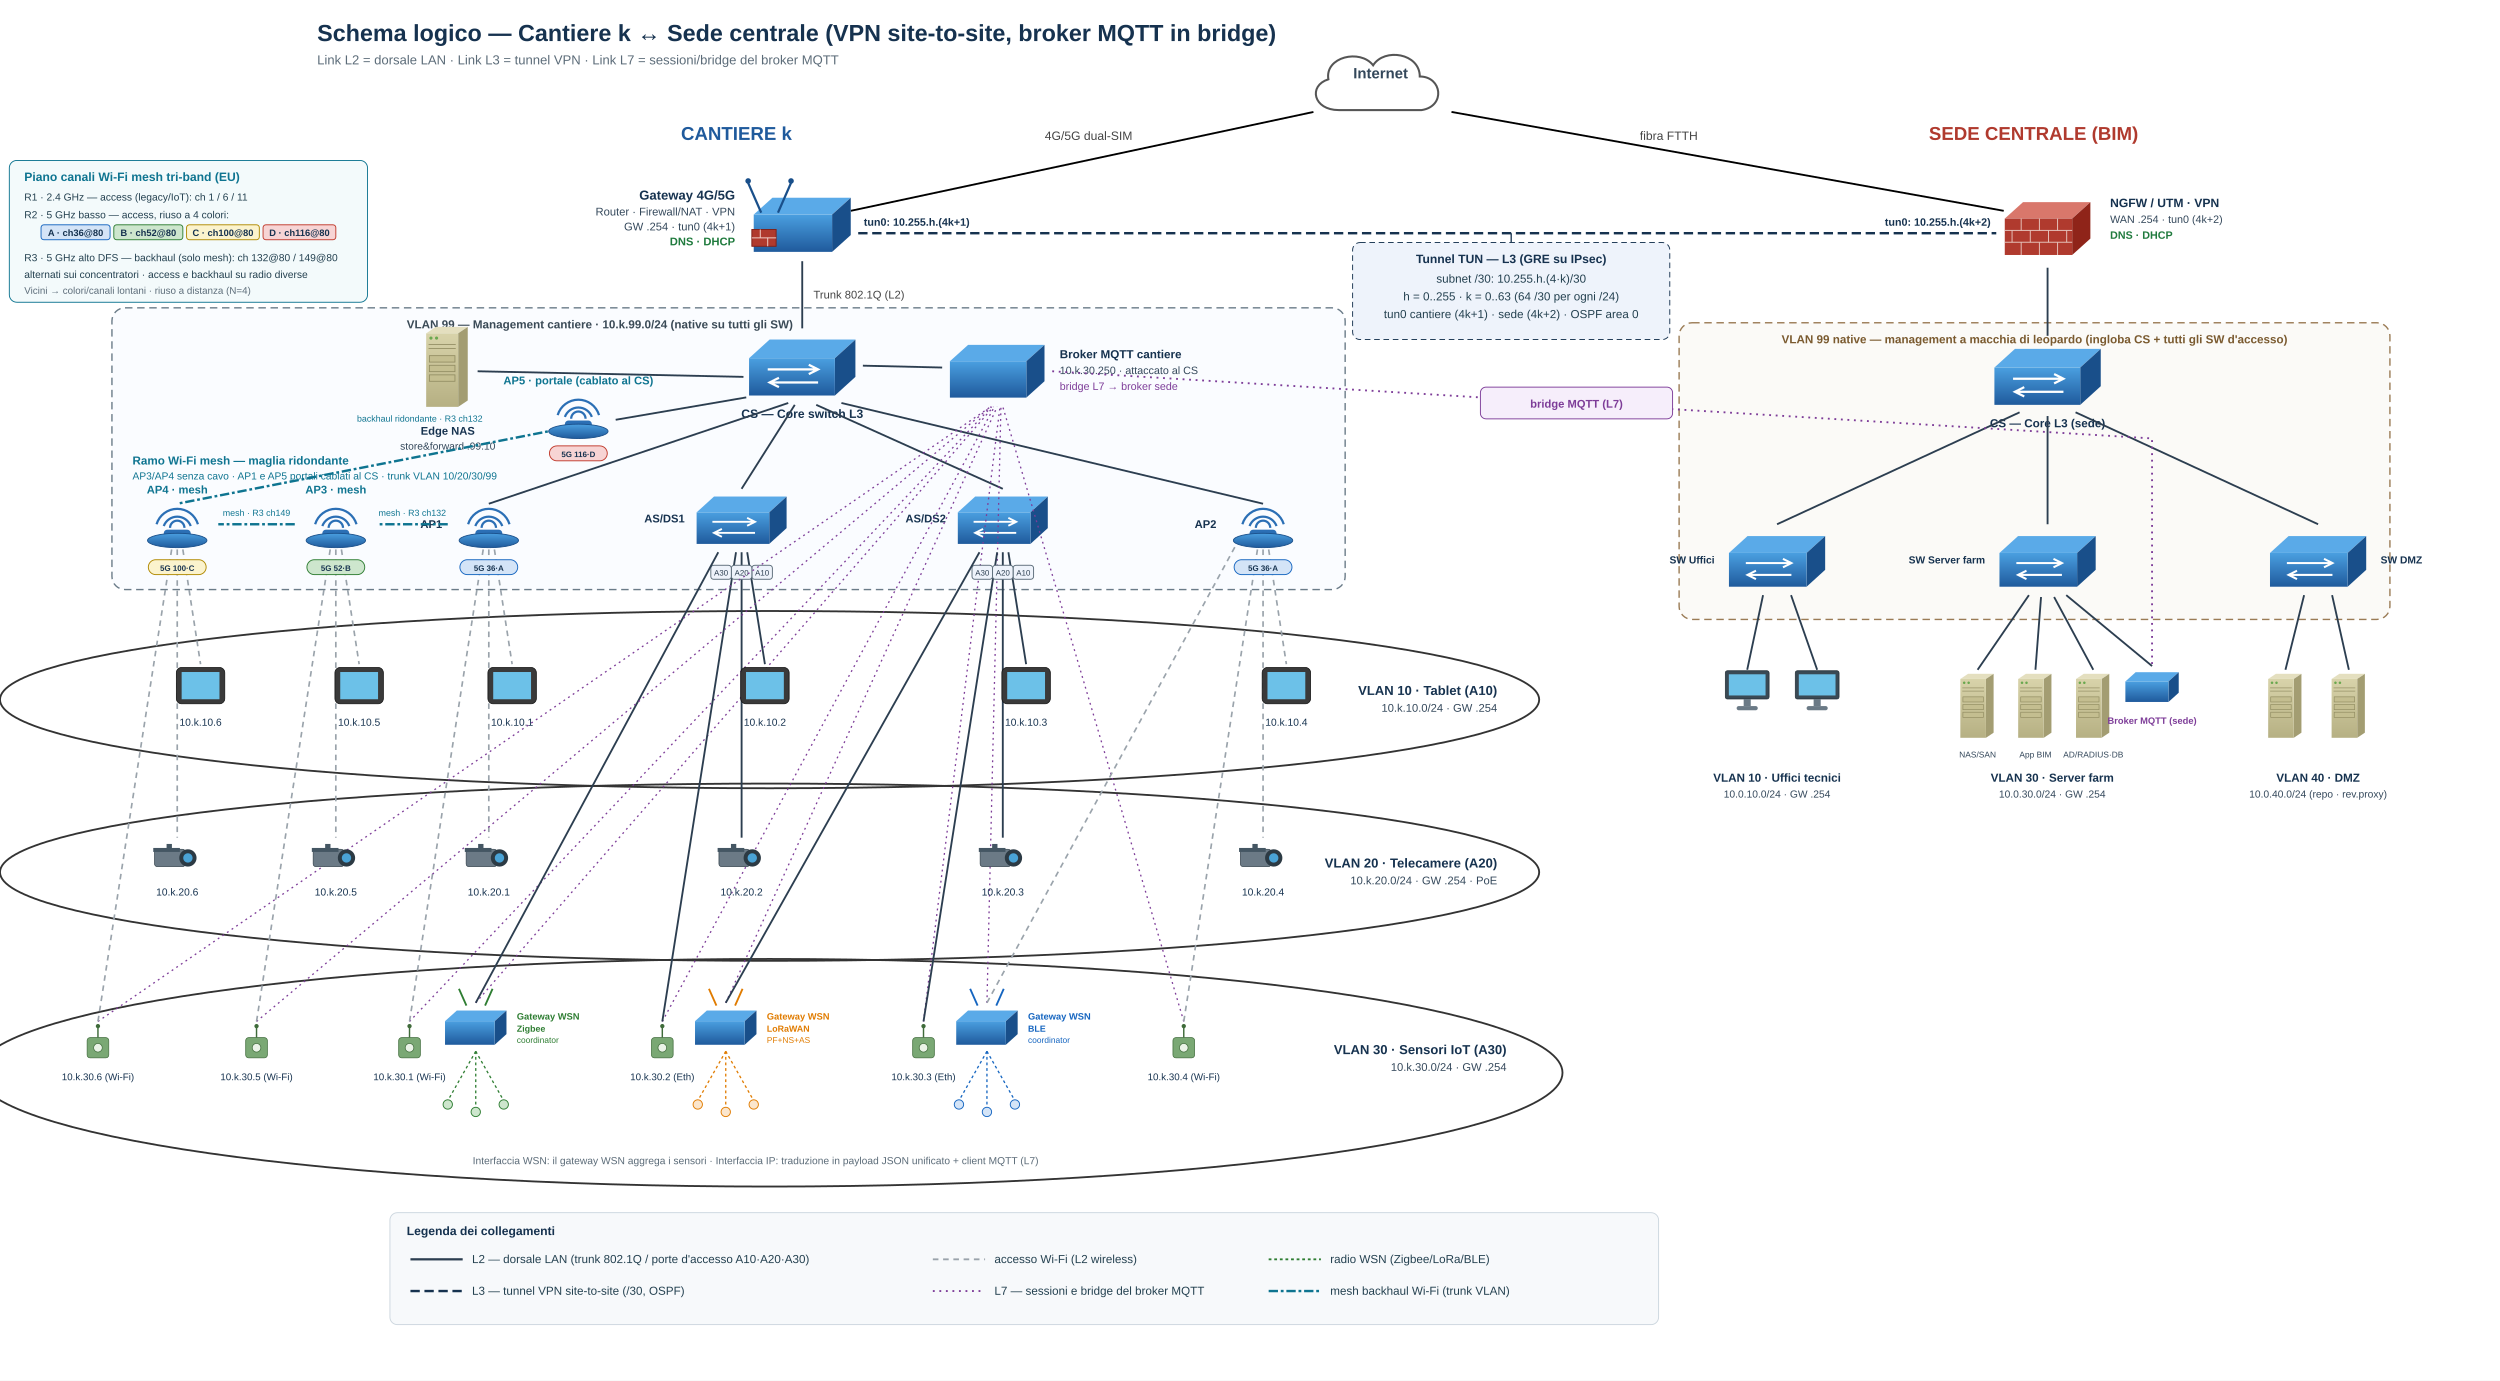
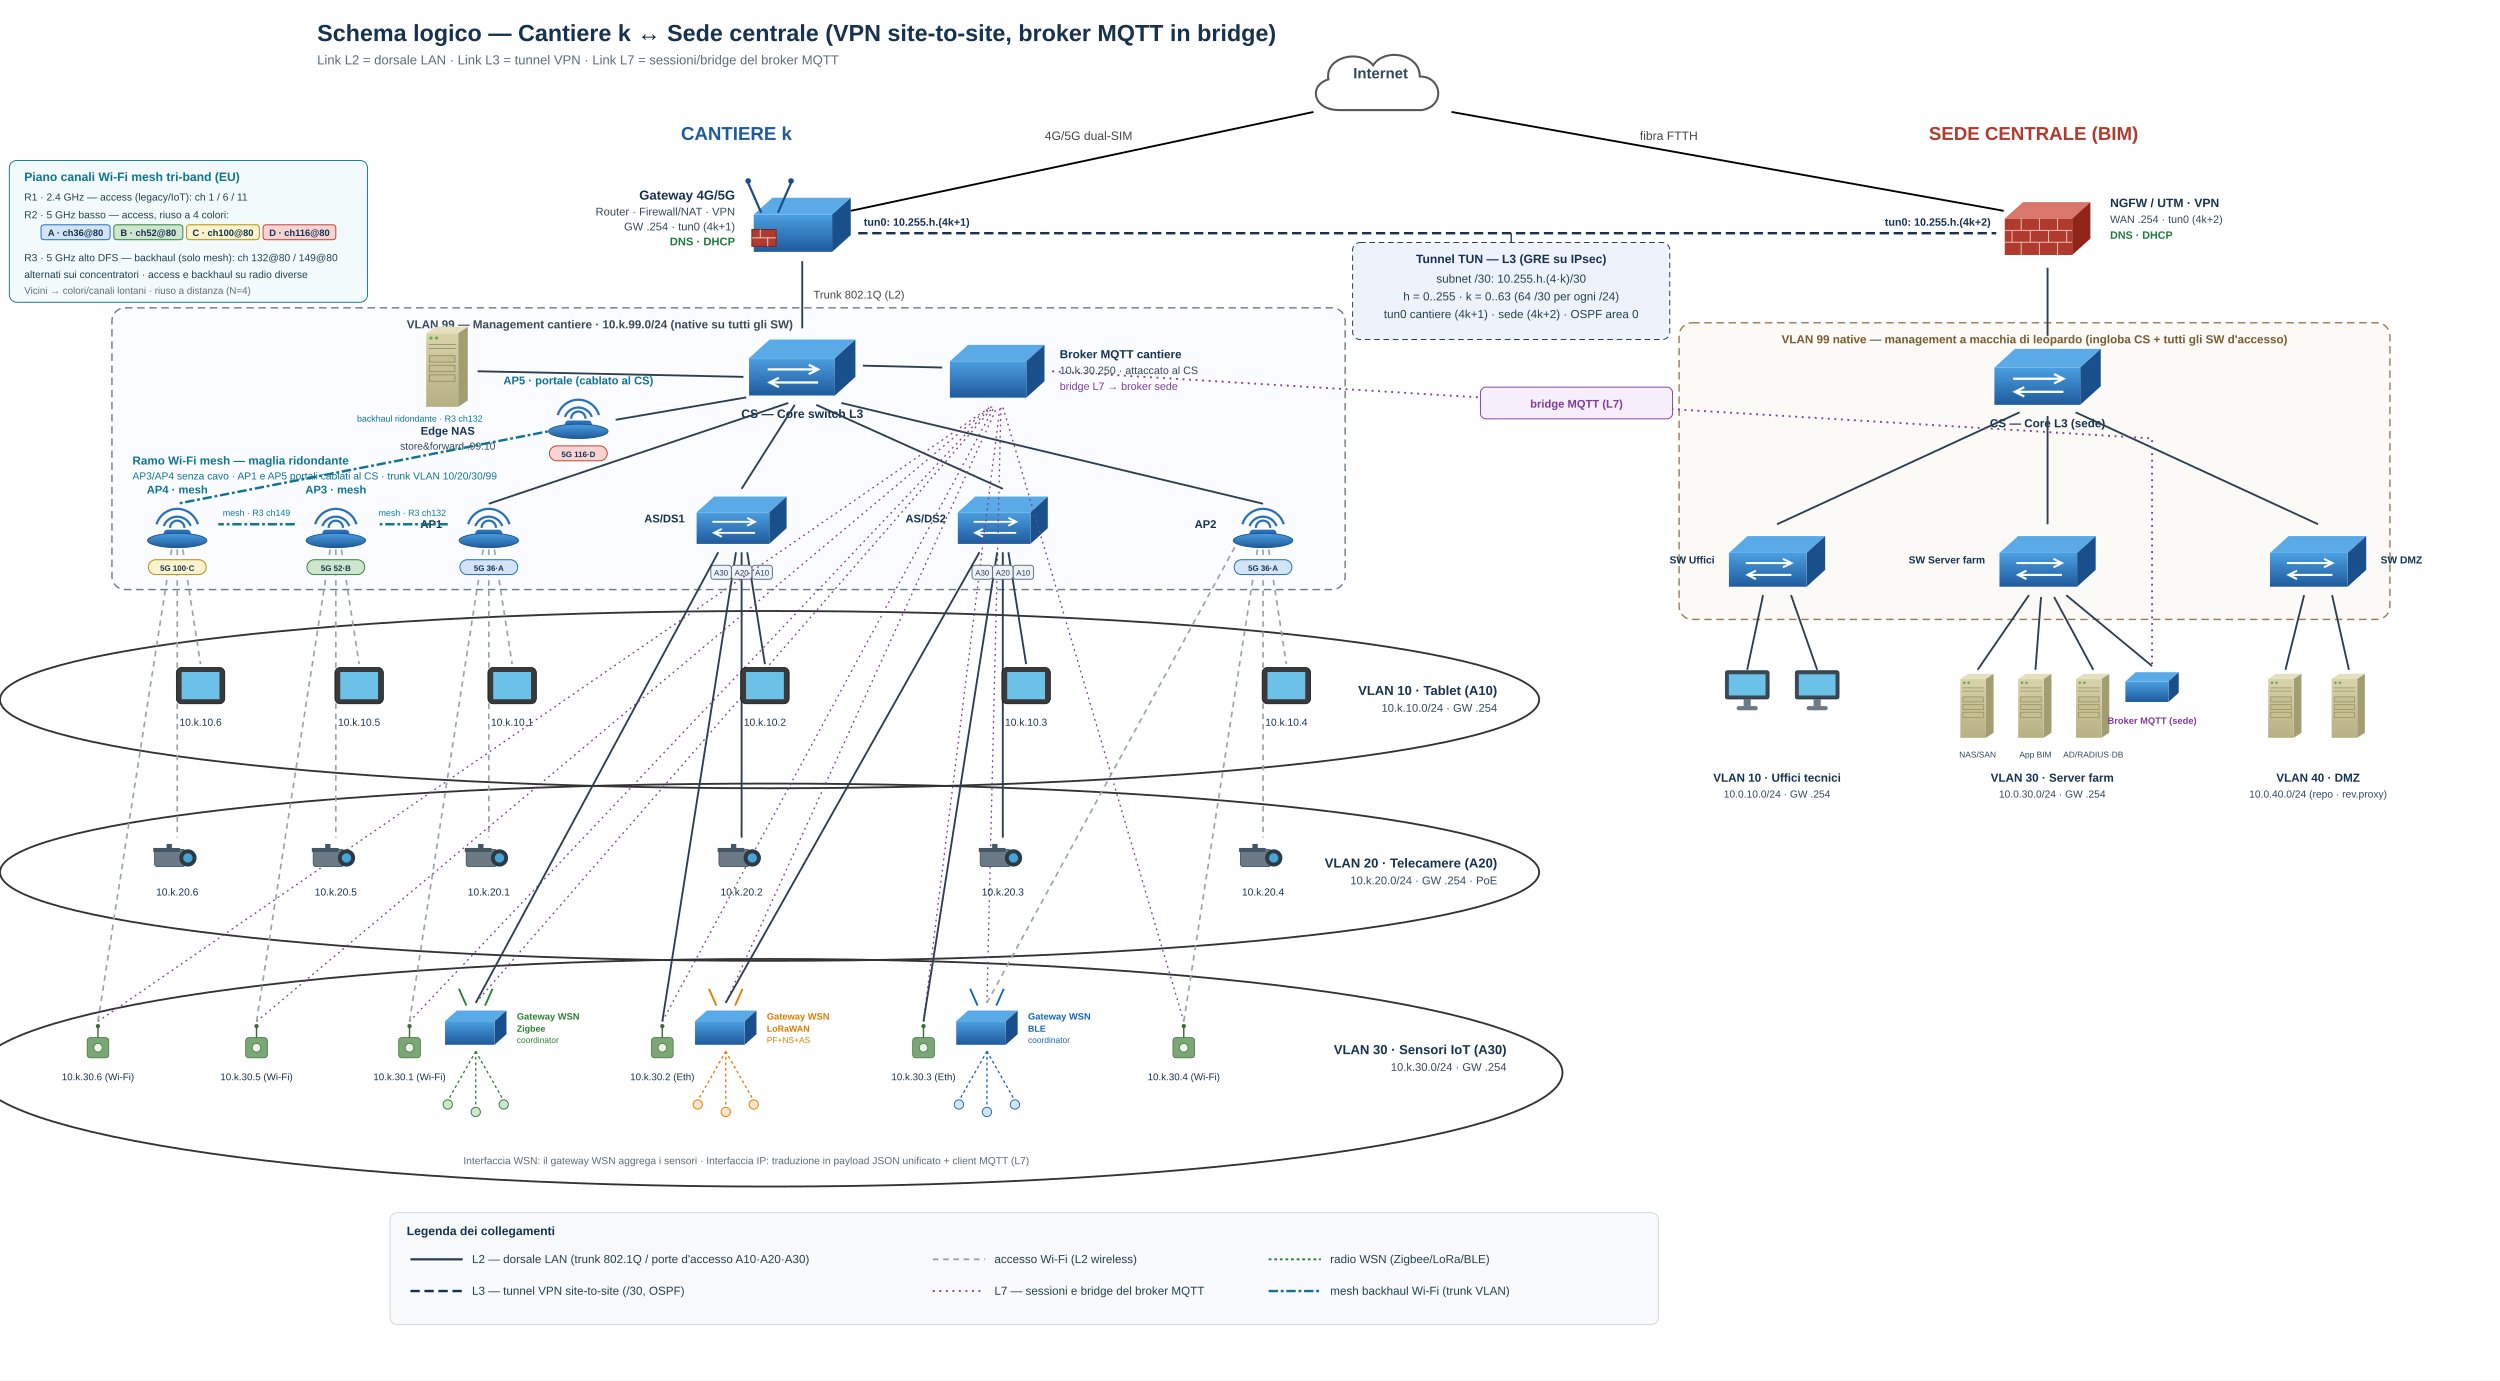
<svg xmlns="http://www.w3.org/2000/svg" viewBox="-300 0 2680 1480" font-family="'Segoe UI', Arial, sans-serif">
  <defs>
    <linearGradient id="gBlue" x1="0" y1="0" x2="0" y2="1">
      <stop offset="0" stop-color="#4a9fe0" />
      <stop offset="1" stop-color="#1f5a9c" />
    </linearGradient>
    <linearGradient id="gBeige" x1="0" y1="0" x2="0" y2="1">
      <stop offset="0" stop-color="#d8d3aa" />
      <stop offset="1" stop-color="#b6b083" />
    </linearGradient>
    <symbol id="sw" viewBox="0 0 130 84">
      <polygon points="8,34 30,14 122,14 100,34" fill="#5aaae8" />
      <polygon points="100,34 122,14 122,54 100,74" fill="#194f8a" />
      <rect x="8" y="34" width="92" height="40" fill="url(#gBlue)" />
      <path d="M28 46 H80 M72 41 L82 46 L72 51" stroke="#fff" stroke-width="2.4" fill="none" />
      <path d="M82 60 H30 M40 55 L30 60 L40 65" stroke="#fff" stroke-width="2.4" fill="none" />
    </symbol>
    <symbol id="box" viewBox="0 0 120 80">
      <polygon points="8,30 28,12 112,12 92,30" fill="#5aaae8" />
      <polygon points="92,30 112,12 112,52 92,70" fill="#194f8a" />
      <rect x="8" y="30" width="84" height="40" fill="url(#gBlue)" />
    </symbol>
    <symbol id="srv" viewBox="0 0 70 112">
      <polygon points="8,12 20,4 60,4 48,12" fill="#e4dfbf" />
      <polygon points="48,12 60,4 60,96 48,104" fill="#a39d72" />
      <rect x="8" y="12" width="40" height="92" fill="url(#gBeige)" />
      <circle cx="14" cy="18" r="2" fill="#6aa84f" />
      <circle cx="21" cy="18" r="2" fill="#6aa84f" />
      <line x1="11" y1="26" x2="45" y2="26" stroke="#8f8a5f" />
      <line x1="11" y1="31" x2="45" y2="31" stroke="#8f8a5f" />
      <rect x="12" y="40" width="32" height="8" fill="#c4be90" stroke="#8f8a5f" />
      <rect x="12" y="52" width="32" height="8" fill="#c4be90" stroke="#8f8a5f" />
      <rect x="12" y="64" width="32" height="8" fill="#c4be90" stroke="#8f8a5f" />
    </symbol>
    <symbol id="tab" viewBox="0 0 74 56">
      <rect x="5" y="4" width="64" height="48" rx="7" fill="#3a3a3a" stroke="#111" />
      <rect x="12" y="10" width="50" height="36" fill="#6cc1e8" />
    </symbol>
    <symbol id="cam" viewBox="0 0 84 56">
      <rect x="26" y="8" width="8" height="8" fill="#445663" />
      <rect x="8" y="16" width="46" height="26" rx="4" fill="#6b7a86" stroke="#2c3a44" />
      <rect x="6" y="14" width="40" height="6" fill="#445663" />
      <circle cx="58" cy="29" r="13" fill="#2c3a44" />
      <circle cx="58" cy="29" r="7" fill="#4aa3d6" />
    </symbol>
    <symbol id="sen" viewBox="0 0 44 56">
      <line x1="22" y1="22" x2="22" y2="7" stroke="#3f6b3a" stroke-width="2" />
      <circle cx="22" cy="6" r="3" fill="#3f6b3a" />
      <rect x="7" y="22" width="30" height="28" rx="4" fill="#7aa874" stroke="#3f6b3a" />
      <circle cx="22" cy="36" r="6" fill="#eaf3e7" stroke="#3f6b3a" />
    </symbol>
    <symbol id="ap" viewBox="0 0 90 56">
      <path d="M22 28 A24 24 0 0 1 68 28" stroke="#2b6fb5" stroke-width="2.5" fill="none" />
      <path d="M30 30 A16 16 0 0 1 60 30" stroke="#2b6fb5" stroke-width="2.5" fill="none" />
      <path d="M37 32 A8 8 0 0 1 53 32" stroke="#2b6fb5" stroke-width="2.5" fill="none" />
      <rect x="30" y="34" width="30" height="10" rx="4" fill="#2b6fb5" />
      <ellipse cx="45" cy="46" rx="33" ry="8" fill="url(#gBlue)" stroke="#194f8a" />
    </symbol>
    <symbol id="pc" viewBox="0 0 74 66">
      <rect x="6" y="4" width="62" height="40" rx="3" fill="#3a4a55" stroke="#1f2b33" />
      <rect x="11" y="9" width="52" height="30" fill="#6cc1e8" />
      <rect x="32" y="44" width="10" height="10" fill="#6b7a86" />
      <rect x="22" y="54" width="30" height="6" rx="3" fill="#6b7a86" />
    </symbol>
    <symbol id="fw" viewBox="0 0 110 84">
      <polygon points="8,30 28,12 102,12 82,30" fill="#d9776b" />
      <polygon points="82,30 102,12 102,52 82,70" fill="#8f2419" />
      <rect x="8" y="30" width="74" height="40" fill="#b03a2e" />
      <line x1="8" y1="43" x2="82" y2="43" stroke="#e8c9c2" />
      <line x1="8" y1="56" x2="82" y2="56" stroke="#e8c9c2" />
      <line x1="26" y1="30" x2="26" y2="43" stroke="#e8c9c2" />
      <line x1="46" y1="30" x2="46" y2="43" stroke="#e8c9c2" />
      <line x1="66" y1="30" x2="66" y2="43" stroke="#e8c9c2" />
      <line x1="16" y1="43" x2="16" y2="56" stroke="#e8c9c2" />
      <line x1="36" y1="43" x2="36" y2="56" stroke="#e8c9c2" />
      <line x1="56" y1="43" x2="56" y2="56" stroke="#e8c9c2" />
      <line x1="76" y1="43" x2="76" y2="56" stroke="#e8c9c2" />
      <line x1="26" y1="56" x2="26" y2="70" stroke="#e8c9c2" />
      <line x1="46" y1="56" x2="46" y2="70" stroke="#e8c9c2" />
      <line x1="66" y1="56" x2="66" y2="70" stroke="#e8c9c2" />
    </symbol>
    <symbol id="cloud" viewBox="0 0 200 120">
      <path d="M55 100 C28 100 22 74 44 67 C40 43 78 34 92 52 C104 33 142 39 142 64 C166 64 170 96 144 100 Z" fill="#fff" stroke="#555" stroke-width="2.2" />
    </symbol>
  </defs>
  <rect x="-300" y="0" width="2680" height="1480" fill="#ffffff" />
  <text x="40" y="44" font-size="25" font-weight="700" fill="#16324f">Schema logico — Cantiere k ↔ Sede centrale (VPN site-to-site, broker MQTT in bridge)</text>
  <text x="40" y="69" font-size="14" fill="#5b6b78">Link L2 = dorsale LAN · Link L3 = tunnel VPN · Link L7 = sessioni/bridge del broker MQTT</text>
  <text x="430" y="150" font-size="20" font-weight="700" fill="#1f5a9c">CANTIERE k</text>
  <text x="1880" y="150" font-size="20" font-weight="700" fill="#b03a2e" text-anchor="middle">SEDE CENTRALE (BIM)</text>
  <use href="#cloud" x="1080" y="18" width="200" height="120" />
  <text x="1180" y="84" font-size="16" font-weight="600" text-anchor="middle" fill="#33475a">Internet</text>
  <line x1="612" y1="226" x2="1108" y2="120" stroke="#000" stroke-width="2" />
  <text x="820" y="150" font-size="13" fill="#444">4G/5G dual-SIM</text>
  <line x1="1848" y1="226" x2="1256" y2="120" stroke="#000" stroke-width="2" />
  <text x="1520" y="150" font-size="13" text-anchor="end" fill="#444">fibra FTTH</text>
  <line x1="620" y1="250" x2="1840" y2="250" stroke="#16324f" stroke-width="2.6" stroke-dasharray="10 5" />
  <text x="626" y="242" font-size="11.5" font-weight="700" fill="#16324f">tun0: 10.255.h.(4k+1)</text>
  <text x="1834" y="242" font-size="11.5" font-weight="700" text-anchor="end" fill="#16324f">tun0: 10.255.h.(4k+2)</text>
  <line x1="1320" y1="250" x2="1320" y2="260" stroke="#16324f" stroke-width="1.4" />
  <rect x="1150" y="260" width="340" height="104" rx="8" fill="#eef3fb" stroke="#16324f" stroke-dasharray="6 4" />
  <text x="1320" y="282" font-size="13" font-weight="700" text-anchor="middle" fill="#16324f">Tunnel TUN — L3 (GRE su IPsec)</text>
  <text x="1320" y="303" font-size="12.5" text-anchor="middle" fill="#23404f">subnet /30: 10.255.h.(4·k)/30</text>
  <text x="1320" y="322" font-size="12.5" text-anchor="middle" fill="#23404f">h = 0..255 · k = 0..63  (64 /30 per ogni /24)</text>
  <text x="1320" y="341" font-size="12.5" text-anchor="middle" fill="#23404f">tun0 cantiere (4k+1) · sede (4k+2) · OSPF area 0</text>
  <rect x="-180" y="330" width="1322" height="302" rx="14" fill="#fafcff" stroke="#6a7b88" stroke-width="1.5" stroke-dasharray="8 5" />
  <text x="136" y="352" font-size="12.5" font-weight="700" fill="#3a4a56">VLAN 99 — Management cantiere · 10.k.99.0/24 (native su tutti gli SW)</text>
  <rect x="1500" y="346" width="762" height="318" rx="14" fill="#fbfaf7" stroke="#9a7b55" stroke-width="1.5" stroke-dasharray="8 5" />
  <text x="1881" y="368" font-size="12.5" font-weight="700" text-anchor="middle" fill="#7a5a2f">VLAN 99 native — management a macchia di leopardo (ingloba CS + tutti gli SW d'accesso)</text>
  <use href="#box" x="500" y="200" width="120" height="80" />
  <line x1="516" y1="228" x2="502" y2="196" stroke="#194f8a" stroke-width="2.4" />
  <circle cx="502" cy="194" r="3" fill="#194f8a" />
  <line x1="534" y1="228" x2="548" y2="196" stroke="#194f8a" stroke-width="2.4" />
  <circle cx="548" cy="194" r="3" fill="#194f8a" />
  <rect x="506" y="246" width="26" height="18" fill="#b03a2e" stroke="#7d1f17" />
  <line x1="506" y1="255" x2="532" y2="255" stroke="#f2d6cf" />
  <line x1="515" y1="246" x2="515" y2="255" stroke="#f2d6cf" />
  <line x1="523" y1="255" x2="523" y2="264" stroke="#f2d6cf" />
  <text x="488" y="214" font-size="14" font-weight="700" text-anchor="end" fill="#16324f">Gateway 4G/5G</text>
  <text x="488" y="231" font-size="12" text-anchor="end" fill="#33475a">Router · Firewall/NAT · VPN</text>
  <text x="488" y="247" font-size="12" text-anchor="end" fill="#33475a">GW .254 · tun0 (4k+1)</text>
  <text x="488" y="263" font-size="12" font-weight="700" text-anchor="end" fill="#1f7a3d">DNS · DHCP</text>
  <line x1="560" y1="280" x2="560" y2="352" stroke="#2c3e50" stroke-width="2" />
  <text x="572" y="320" font-size="12" fill="#444">Trunk 802.1Q (L2)</text>
  <use href="#sw" x="495" y="350" width="130" height="84" />
  <text x="560" y="448" font-size="13" font-weight="700" text-anchor="middle" fill="#16324f">CS — Core switch L3</text>
  <line x1="625" y1="392" x2="710" y2="394" stroke="#2c3e50" stroke-width="2" />
  <use href="#box" x="710" y="358" width="118" height="78" />
  <text x="836" y="384" font-size="12.5" font-weight="700" fill="#16324f">Broker MQTT cantiere</text>
  <text x="836" y="401" font-size="11.5" fill="#33475a">10.k.30.250 · attaccato al CS</text>
  <text x="836" y="418" font-size="11.5" fill="#7d3c98">bridge L7 → broker sede</text>
  <line x1="497" y1="404" x2="212" y2="398" stroke="#2c3e50" stroke-width="2" />
  <use href="#srv" x="150" y="346" width="60" height="98" />
  <text x="180" y="466" font-size="12" font-weight="700" text-anchor="middle" fill="#16324f">Edge NAS</text>
  <text x="180" y="482" font-size="11" text-anchor="middle" fill="#33475a">store&amp;forward .99.10</text>
  <g stroke="#2c3e50" stroke-width="2">
    <line x1="545" y1="432" x2="224" y2="540" />
    <line x1="552" y1="434" x2="495" y2="524" />
    <line x1="575" y1="434" x2="775" y2="524" />
    <line x1="602" y1="432" x2="1054" y2="540" />
  </g>
  <use href="#ap" x="180" y="535" width="88" height="54" />
  <text x="174" y="566" font-size="12" font-weight="700" text-anchor="end" fill="#16324f">AP1</text>
  <use href="#sw" x="440" y="520" width="110" height="72" />
  <text x="434" y="560" font-size="12" font-weight="700" text-anchor="end" fill="#16324f">AS/DS1</text>
  <use href="#sw" x="720" y="520" width="110" height="72" />
  <text x="714" y="560" font-size="12" font-weight="700" text-anchor="end" fill="#16324f">AS/DS2</text>
  <use href="#ap" x="1010" y="535" width="88" height="54" />
  <text x="1004" y="566" font-size="12" font-weight="700" text-anchor="end" fill="#16324f">AP2</text>
  <ellipse cx="525" cy="750" rx="825" ry="95" fill="none" stroke="#333" stroke-width="2" />
  <ellipse cx="525" cy="935" rx="825" ry="95" fill="none" stroke="#333" stroke-width="2" />
  <ellipse cx="525" cy="1150" rx="850" ry="122" fill="none" stroke="#333" stroke-width="2" />
  <g stroke="#7d3c98" stroke-width="1.4" stroke-dasharray="2 4">
    <line x1="139" y1="1095" x2="763" y2="436" />
    <line x1="410" y1="1095" x2="766" y2="436" />
    <line x1="690" y1="1095" x2="772" y2="436" />
    <line x1="969" y1="1095" x2="775" y2="436" />
    <line x1="210" y1="1075" x2="765" y2="436" />
    <line x1="478" y1="1075" x2="769" y2="436" />
    <line x1="758" y1="1075" x2="773" y2="436" />
  </g>
  <g stroke="#9aa3ab" stroke-width="1.8" stroke-dasharray="6 5">
    <line x1="230" y1="589" x2="249" y2="712" />
    <line x1="224" y1="589" x2="224" y2="898" />
    <line x1="218" y1="589" x2="139" y2="1095" />
    <line x1="1060" y1="589" x2="1079" y2="712" />
    <line x1="1054" y1="589" x2="1054" y2="898" />
    <line x1="1048" y1="589" x2="969" y2="1095" />
  </g>
  <g stroke="#2c3e50" stroke-width="2">
    <line x1="501" y1="592" x2="520" y2="712" />
    <line x1="495" y1="592" x2="495" y2="898" />
    <line x1="489" y1="592" x2="410" y2="1095" />
    <line x1="781" y1="592" x2="800" y2="712" />
    <line x1="775" y1="592" x2="775" y2="898" />
    <line x1="769" y1="592" x2="690" y2="1095" />
  </g>
  <g font-size="8.5" text-anchor="middle" fill="#2c3e50">
    <rect x="506" y="606" width="22" height="15" rx="3" fill="#eef3fb" stroke="#5a6b78" />
    <text x="517" y="617">A10</text>
    <rect x="484" y="606" width="22" height="15" rx="3" fill="#eef3fb" stroke="#5a6b78" />
    <text x="495" y="617">A20</text>
    <rect x="462" y="606" width="22" height="15" rx="3" fill="#eef3fb" stroke="#5a6b78" />
    <text x="473" y="617">A30</text>
    <rect x="786" y="606" width="22" height="15" rx="3" fill="#eef3fb" stroke="#5a6b78" />
    <text x="797" y="617">A10</text>
    <rect x="764" y="606" width="22" height="15" rx="3" fill="#eef3fb" stroke="#5a6b78" />
    <text x="775" y="617">A20</text>
    <rect x="742" y="606" width="22" height="15" rx="3" fill="#eef3fb" stroke="#5a6b78" />
    <text x="753" y="617">A30</text>
  </g>
  <line x1="210" y1="1075" x2="470" y2="592" stroke="#2c3e50" stroke-width="2" />
  <line x1="478" y1="1075" x2="750" y2="592" stroke="#2c3e50" stroke-width="2" />
  <line x1="758" y1="1075" x2="1024" y2="586" stroke="#9aa3ab" stroke-width="1.8" stroke-dasharray="6 5" />
  <use href="#tab" x="219" y="712" width="60" height="46" />
  <use href="#tab" x="490" y="712" width="60" height="46" />
  <use href="#tab" x="770" y="712" width="60" height="46" />
  <use href="#tab" x="1049" y="712" width="60" height="46" />
  <text x="249" y="778" font-size="11" text-anchor="middle" fill="#16324f">10.k.10.1</text>
  <text x="520" y="778" font-size="11" text-anchor="middle" fill="#16324f">10.k.10.2</text>
  <text x="800" y="778" font-size="11" text-anchor="middle" fill="#16324f">10.k.10.3</text>
  <text x="1079" y="778" font-size="11" text-anchor="middle" fill="#16324f">10.k.10.4</text>
  <text x="1305" y="745" font-size="14" font-weight="700" text-anchor="end" fill="#16324f">VLAN 10 · Tablet (A10)</text>
  <text x="1305" y="763" font-size="12" text-anchor="end" fill="#33475a">10.k.10.0/24 · GW .254</text>
  <use href="#cam" x="194" y="898" width="60" height="42" />
  <use href="#cam" x="465" y="898" width="60" height="42" />
  <use href="#cam" x="745" y="898" width="60" height="42" />
  <use href="#cam" x="1024" y="898" width="60" height="42" />
  <text x="224" y="960" font-size="11" text-anchor="middle" fill="#16324f">10.k.20.1</text>
  <text x="495" y="960" font-size="11" text-anchor="middle" fill="#16324f">10.k.20.2</text>
  <text x="775" y="960" font-size="11" text-anchor="middle" fill="#16324f">10.k.20.3</text>
  <text x="1054" y="960" font-size="11" text-anchor="middle" fill="#16324f">10.k.20.4</text>
  <text x="1305" y="930" font-size="14" font-weight="700" text-anchor="end" fill="#16324f">VLAN 20 · Telecamere (A20)</text>
  <text x="1305" y="948" font-size="12" text-anchor="end" fill="#33475a">10.k.20.0/24 · GW .254 · PoE</text>
  <use href="#sen" x="122" y="1095" width="34" height="44" />
  <use href="#sen" x="393" y="1095" width="34" height="44" />
  <use href="#sen" x="673" y="1095" width="34" height="44" />
  <use href="#sen" x="952" y="1095" width="34" height="44" />
  <text x="139" y="1158" font-size="10.5" text-anchor="middle" fill="#16324f">10.k.30.1 (Wi-Fi)</text>
  <text x="410" y="1158" font-size="10.5" text-anchor="middle" fill="#16324f">10.k.30.2 (Eth)</text>
  <text x="690" y="1158" font-size="10.5" text-anchor="middle" fill="#16324f">10.k.30.3 (Eth)</text>
  <text x="969" y="1158" font-size="10.5" text-anchor="middle" fill="#16324f">10.k.30.4 (Wi-Fi)</text>
  <text x="1315" y="1130" font-size="14" font-weight="700" text-anchor="end" fill="#16324f">VLAN 30 · Sensori IoT (A30)</text>
  <text x="1315" y="1148" font-size="12" text-anchor="end" fill="#33475a">10.k.30.0/24 · GW .254</text>
  <use href="#box" x="172" y="1075" width="76" height="52" />
  <line x1="200" y1="1078" x2="192" y2="1060" stroke="#2e7d32" stroke-width="2" />
  <line x1="220" y1="1078" x2="228" y2="1060" stroke="#2e7d32" stroke-width="2" />
  <text x="254" y="1093" font-size="10" font-weight="700" fill="#2e7d32">Gateway WSN</text>
  <text x="254" y="1106" font-size="9.5" font-weight="700" fill="#2e7d32">Zigbee</text>
  <text x="254" y="1118" font-size="9" fill="#2e7d32">coordinator</text>
  <g stroke="#2e7d32" stroke-width="1.4" stroke-dasharray="3 3">
    <line x1="210" y1="1127" x2="180" y2="1180" />
    <line x1="210" y1="1127" x2="210" y2="1188" />
    <line x1="210" y1="1127" x2="240" y2="1180" />
  </g>
  <circle cx="180" cy="1184" r="5" fill="#cde6cd" stroke="#2e7d32" />
  <circle cx="210" cy="1192" r="5" fill="#cde6cd" stroke="#2e7d32" />
  <circle cx="240" cy="1184" r="5" fill="#cde6cd" stroke="#2e7d32" />
  <use href="#box" x="440" y="1075" width="76" height="52" />
  <line x1="468" y1="1078" x2="460" y2="1060" stroke="#e07b00" stroke-width="2" />
  <line x1="488" y1="1078" x2="496" y2="1060" stroke="#e07b00" stroke-width="2" />
  <text x="522" y="1093" font-size="10" font-weight="700" fill="#e07b00">Gateway WSN</text>
  <text x="522" y="1106" font-size="9.5" font-weight="700" fill="#e07b00">LoRaWAN</text>
  <text x="522" y="1118" font-size="9" fill="#e07b00">PF+NS+AS</text>
  <g stroke="#e07b00" stroke-width="1.4" stroke-dasharray="3 3">
    <line x1="478" y1="1127" x2="448" y2="1180" />
    <line x1="478" y1="1127" x2="478" y2="1188" />
    <line x1="478" y1="1127" x2="508" y2="1180" />
  </g>
  <circle cx="448" cy="1184" r="5" fill="#fbe6cd" stroke="#e07b00" />
  <circle cx="478" cy="1192" r="5" fill="#fbe6cd" stroke="#e07b00" />
  <circle cx="508" cy="1184" r="5" fill="#fbe6cd" stroke="#e07b00" />
  <use href="#box" x="720" y="1075" width="76" height="52" />
  <line x1="748" y1="1078" x2="740" y2="1060" stroke="#1565c0" stroke-width="2" />
  <line x1="768" y1="1078" x2="776" y2="1060" stroke="#1565c0" stroke-width="2" />
  <text x="802" y="1093" font-size="10" font-weight="700" fill="#1565c0">Gateway WSN</text>
  <text x="802" y="1106" font-size="9.5" font-weight="700" fill="#1565c0">BLE</text>
  <text x="802" y="1118" font-size="9" fill="#1565c0">coordinator</text>
  <g stroke="#1565c0" stroke-width="1.4" stroke-dasharray="3 3">
    <line x1="758" y1="1127" x2="728" y2="1180" />
    <line x1="758" y1="1127" x2="758" y2="1188" />
    <line x1="758" y1="1127" x2="788" y2="1180" />
  </g>
  <circle cx="728" cy="1184" r="5" fill="#d4e4f7" stroke="#1565c0" />
  <circle cx="758" cy="1192" r="5" fill="#d4e4f7" stroke="#1565c0" />
  <circle cx="788" cy="1184" r="5" fill="#d4e4f7" stroke="#1565c0" />
-   <text x="510" y="1248" font-size="11" text-anchor="middle" fill="#5b6b78">Interfaccia WSN: il gateway WSN aggrega i sensori · Interfaccia IP: traduzione in payload JSON unificato + client MQTT (L7)</text>
+   <text x="500" y="1248" font-size="11" text-anchor="middle" fill="#5b6b78">Interfaccia WSN: il gateway WSN aggrega i sensori · Interfaccia IP: traduzione in payload JSON unificato + client MQTT (L7)</text>
  <text x="-158" y="498" font-size="12.5" font-weight="700" fill="#0e7490">Ramo Wi-Fi mesh — maglia ridondante</text>
  <text x="-158" y="514" font-size="11" fill="#0e7490">AP3/AP4 senza cavo · AP1 e AP5 portali cablati al CS · trunk VLAN 10/20/30/99</text>
  <g stroke="#0e7490" stroke-width="2.6" stroke-dasharray="10 3 3 3">
    <line x1="180" y1="562" x2="104" y2="562" />
    <line x1="16" y1="562" x2="-66" y2="562" />
  </g>
  <text x="142" y="553" font-size="9.5" text-anchor="middle" fill="#0e7490">mesh · R3 ch132</text>
  <text x="-25" y="553" font-size="9.5" text-anchor="middle" fill="#0e7490">mesh · R3 ch149</text>
  <use href="#ap" x="16" y="535" width="88" height="54" />
  <text x="60" y="529" font-size="12" font-weight="700" text-anchor="middle" fill="#0e7490">AP3 · mesh</text>
  <use href="#ap" x="-154" y="535" width="88" height="54" />
  <text x="-110" y="529" font-size="12" font-weight="700" text-anchor="middle" fill="#0e7490">AP4 · mesh</text>
  <line x1="500" y1="426" x2="360" y2="450" stroke="#2c3e50" stroke-width="2" />
  <line x1="300" y1="460" x2="-110" y2="540" stroke="#0e7490" stroke-width="2.6" stroke-dasharray="10 3 3 3" />
  <text x="150" y="452" font-size="9.5" text-anchor="middle" fill="#0e7490">backhaul ridondante · R3 ch132</text>
  <use href="#ap" x="276" y="418" width="88" height="54" />
  <text x="320" y="412" font-size="12" font-weight="700" text-anchor="middle" fill="#0e7490">AP5 · portale (cablato al CS)</text>
  <g stroke="#7d3c98" stroke-width="1.4" stroke-dasharray="2 4">
    <line x1="-25" y1="1095" x2="762" y2="436" />
    <line x1="-195" y1="1095" x2="762" y2="436" />
  </g>
  <g stroke="#9aa3ab" stroke-width="1.8" stroke-dasharray="6 5">
    <line x1="66" y1="589" x2="85" y2="712" />
    <line x1="60" y1="589" x2="60" y2="898" />
    <line x1="54" y1="589" x2="-25" y2="1095" />
    <line x1="-104" y1="589" x2="-85" y2="712" />
    <line x1="-110" y1="589" x2="-110" y2="898" />
    <line x1="-116" y1="589" x2="-195" y2="1095" />
  </g>
  <use href="#tab" x="55" y="712" width="60" height="46" />
  <use href="#cam" x="30" y="898" width="60" height="42" />
  <use href="#sen" x="-42" y="1095" width="34" height="44" />
  <use href="#tab" x="-115" y="712" width="60" height="46" />
  <use href="#cam" x="-140" y="898" width="60" height="42" />
  <use href="#sen" x="-212" y="1095" width="34" height="44" />
  <text x="85" y="778" font-size="11" text-anchor="middle" fill="#16324f">10.k.10.5</text>
  <text x="-85" y="778" font-size="11" text-anchor="middle" fill="#16324f">10.k.10.6</text>
  <text x="60" y="960" font-size="11" text-anchor="middle" fill="#16324f">10.k.20.5</text>
  <text x="-110" y="960" font-size="11" text-anchor="middle" fill="#16324f">10.k.20.6</text>
  <text x="-25" y="1158" font-size="10.5" text-anchor="middle" fill="#16324f">10.k.30.5 (Wi-Fi)</text>
  <text x="-195" y="1158" font-size="10.5" text-anchor="middle" fill="#16324f">10.k.30.6 (Wi-Fi)</text>
  <g font-size="8.5" text-anchor="middle" font-weight="700" fill="#16324f">
    <rect x="193" y="600" width="62" height="16" rx="8" fill="#d4e4f7" stroke="#1565c0" />
    <text x="224" y="612">5G 36·A</text>
    <rect x="29" y="600" width="62" height="16" rx="8" fill="#cde6cd" stroke="#2e7d32" />
    <text x="60" y="612">5G 52·B</text>
    <rect x="-141" y="600" width="62" height="16" rx="8" fill="#fbf3cd" stroke="#b08900" />
    <text x="-110" y="612">5G 100·C</text>
    <rect x="1023" y="600" width="62" height="16" rx="8" fill="#d4e4f7" stroke="#1565c0" />
    <text x="1054" y="612">5G 36·A</text>
    <rect x="289" y="478" width="62" height="16" rx="8" fill="#f7d4d4" stroke="#c0392b" />
    <text x="320" y="490">5G 116·D</text>
  </g>
  <rect x="-290" y="172" width="384" height="152" rx="8" fill="#f3fafb" stroke="#0e7490" />
  <text x="-274" y="194" font-size="13" font-weight="700" fill="#0e7490">Piano canali Wi-Fi mesh tri-band (EU)</text>
  <text x="-274" y="215" font-size="11" fill="#23404f">R1 · 2.4 GHz — access (legacy/IoT): ch 1 / 6 / 11</text>
  <text x="-274" y="234" font-size="11" fill="#23404f">R2 · 5 GHz basso — access, riuso a 4 colori:</text>
  <g font-size="10" font-weight="700" fill="#16324f">
    <rect x="-256" y="241" width="74" height="16" rx="3" fill="#d4e4f7" stroke="#1565c0" />
    <text x="-219" y="253" text-anchor="middle">A · ch36@80</text>
    <rect x="-178" y="241" width="74" height="16" rx="3" fill="#cde6cd" stroke="#2e7d32" />
    <text x="-141" y="253" text-anchor="middle">B · ch52@80</text>
    <rect x="-100" y="241" width="78" height="16" rx="3" fill="#fbf3cd" stroke="#b08900" />
    <text x="-61" y="253" text-anchor="middle">C · ch100@80</text>
    <rect x="-18" y="241" width="78" height="16" rx="3" fill="#f7d4d4" stroke="#c0392b" />
    <text x="21" y="253" text-anchor="middle">D · ch116@80</text>
  </g>
  <text x="-274" y="280" font-size="11" fill="#23404f">R3 · 5 GHz alto DFS — backhaul (solo mesh): ch 132@80 / 149@80</text>
  <text x="-274" y="298" font-size="11" fill="#23404f">alternati sui concentratori · access e backhaul su radio diverse</text>
  <text x="-274" y="315" font-size="10.5" fill="#5b6b78">Vicini → colori/canali lontani · riuso a distanza (N=4)</text>
  <use href="#fw" x="1840" y="205" width="110" height="82" />
  <text x="1962" y="222" font-size="13" font-weight="700" fill="#16324f">NGFW / UTM · VPN</text>
  <text x="1962" y="239" font-size="11.5" fill="#33475a">WAN .254 · tun0 (4k+2)</text>
  <text x="1962" y="256" font-size="11.5" font-weight="700" fill="#1f7a3d">DNS · DHCP</text>
  <line x1="1895" y1="287" x2="1895" y2="360" stroke="#2c3e50" stroke-width="2" />
  <use href="#sw" x="1830" y="360" width="130" height="84" />
  <text x="1895" y="458" font-size="12.5" font-weight="700" text-anchor="middle" fill="#16324f">CS — Core L3 (sede)</text>
  <g stroke="#2c3e50" stroke-width="2">
    <line x1="1865" y1="442" x2="1605" y2="562" />
    <line x1="1895" y1="446" x2="1895" y2="562" />
    <line x1="1925" y1="442" x2="2185" y2="562" />
  </g>
  <use href="#sw" x="1545" y="562" width="120" height="76" />
  <text x="1538" y="604" font-size="11" font-weight="700" text-anchor="end" fill="#16324f">SW Uffici</text>
  <use href="#sw" x="1835" y="562" width="120" height="76" />
  <text x="1828" y="604" font-size="11" font-weight="700" text-anchor="end" fill="#16324f">SW Server farm</text>
  <use href="#sw" x="2125" y="562" width="120" height="76" />
  <text x="2252" y="604" font-size="11" font-weight="700" text-anchor="start" fill="#16324f">SW DMZ</text>
  <g stroke="#2c3e50" stroke-width="2">
    <line x1="1590" y1="638" x2="1573" y2="718" />
    <line x1="1620" y1="638" x2="1648" y2="718" />
    <line x1="1875" y1="638" x2="1820" y2="718" />
    <line x1="1888" y1="640" x2="1882" y2="718" />
    <line x1="1902" y1="640" x2="1944" y2="718" />
    <line x1="1915" y1="638" x2="2007" y2="714" />
    <line x1="2170" y1="638" x2="2150" y2="718" />
    <line x1="2200" y1="638" x2="2218" y2="718" />
  </g>
  <use href="#pc" x="1545" y="716" width="56" height="50" />
  <use href="#pc" x="1620" y="716" width="56" height="50" />
  <use href="#srv" x="1796" y="716" width="48" height="84" />
  <use href="#srv" x="1858" y="716" width="48" height="84" />
  <use href="#srv" x="1920" y="716" width="48" height="84" />
  <use href="#box" x="1974" y="712" width="66" height="48" />
  <use href="#srv" x="2126" y="716" width="48" height="84" />
  <use href="#srv" x="2194" y="716" width="48" height="84" />
  <text x="2007" y="776" font-size="10" text-anchor="middle" font-weight="700" fill="#7d3c98">Broker MQTT (sede)</text>
  <text x="1820" y="812" font-size="9" text-anchor="middle" fill="#33475a">NAS/SAN</text>
  <text x="1882" y="812" font-size="9" text-anchor="middle" fill="#33475a">App BIM</text>
  <text x="1944" y="812" font-size="9" text-anchor="middle" fill="#33475a">AD/RADIUS·DB</text>
  <text x="1605" y="838" font-size="12.5" font-weight="700" text-anchor="middle" fill="#16324f">VLAN 10 · Uffici tecnici</text>
  <text x="1605" y="855" font-size="11" text-anchor="middle" fill="#33475a">10.0.10.0/24 · GW .254</text>
  <text x="1900" y="838" font-size="12.5" font-weight="700" text-anchor="middle" fill="#16324f">VLAN 30 · Server farm</text>
  <text x="1900" y="855" font-size="11" text-anchor="middle" fill="#33475a">10.0.30.0/24 · GW .254</text>
  <text x="2185" y="838" font-size="12.5" font-weight="700" text-anchor="middle" fill="#16324f">VLAN 40 · DMZ</text>
  <text x="2185" y="855" font-size="11" text-anchor="middle" fill="#33475a">10.0.40.0/24 (repo · rev.proxy)</text>
  <polyline points="828,398 2007,470 2007,712" fill="none" stroke="#7d3c98" stroke-width="2" stroke-dasharray="2 5" />
  <rect x="1287" y="415" width="206" height="34" rx="6" fill="#f6eefb" stroke="#7d3c98" />
  <text x="1390" y="437" font-size="12" font-weight="700" text-anchor="middle" fill="#7d3c98">bridge MQTT (L7)</text>
  <rect x="118" y="1300" width="1360" height="120" rx="8" fill="#f7f9fb" stroke="#ccd6de" />
  <text x="136" y="1324" font-size="13" font-weight="700" fill="#16324f">Legenda dei collegamenti</text>
  <line x1="140" y1="1350" x2="196" y2="1350" stroke="#2c3e50" stroke-width="2.4" />
  <text x="206" y="1354" font-size="12.5" fill="#23404f">L2 — dorsale LAN (trunk 802.1Q / porte d'accesso A10·A20·A30)</text>
  <line x1="700" y1="1350" x2="756" y2="1350" stroke="#9aa3ab" stroke-width="2" stroke-dasharray="6 5" />
  <text x="766" y="1354" font-size="12.5" fill="#23404f">accesso Wi-Fi (L2 wireless)</text>
  <line x1="1060" y1="1350" x2="1116" y2="1350" stroke="#2e7d32" stroke-width="2" stroke-dasharray="3 3" />
  <text x="1126" y="1354" font-size="12.5" fill="#23404f">radio WSN (Zigbee/LoRa/BLE)</text>
  <line x1="140" y1="1384" x2="196" y2="1384" stroke="#16324f" stroke-width="2.6" stroke-dasharray="10 5" />
  <text x="206" y="1388" font-size="12.5" fill="#23404f">L3 — tunnel VPN site-to-site (/30, OSPF)</text>
  <line x1="700" y1="1384" x2="756" y2="1384" stroke="#7d3c98" stroke-width="2" stroke-dasharray="2 5" />
  <text x="766" y="1388" font-size="12.5" fill="#23404f">L7 — sessioni e bridge del broker MQTT</text>
  <line x1="1060" y1="1384" x2="1116" y2="1384" stroke="#0e7490" stroke-width="2.6" stroke-dasharray="10 3 3 3" />
  <text x="1126" y="1388" font-size="12.5" fill="#23404f">mesh backhaul Wi-Fi (trunk VLAN)</text>
</svg>
